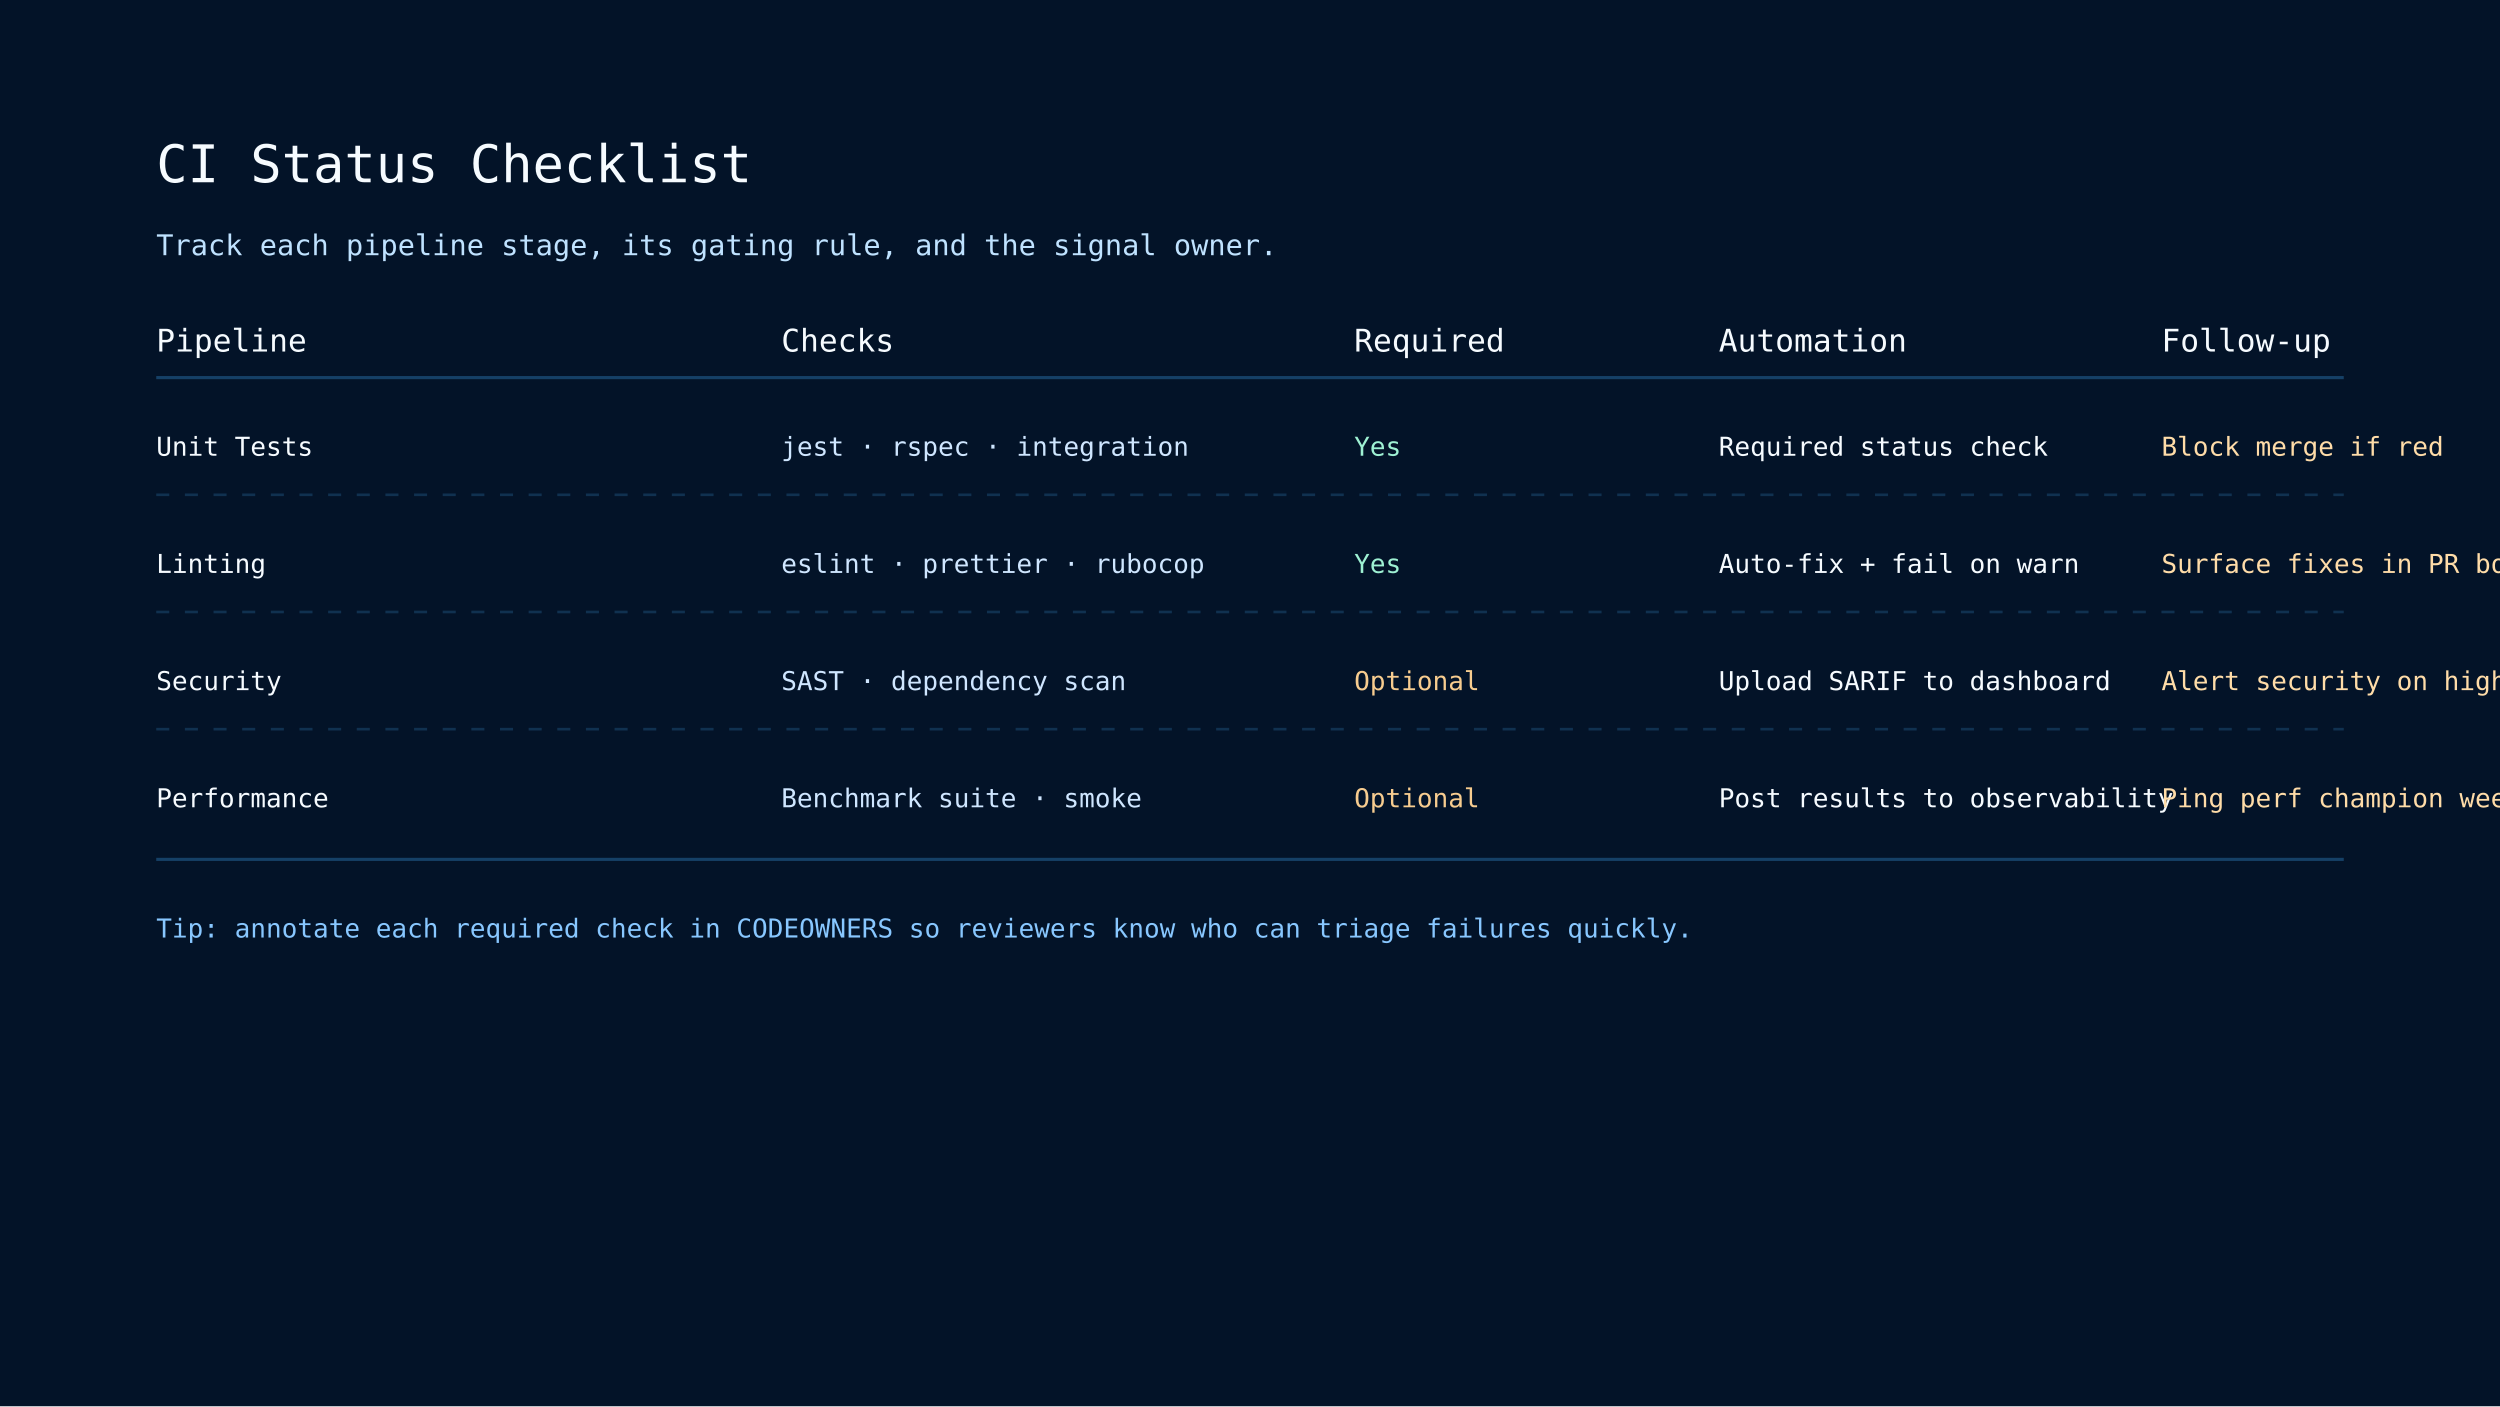
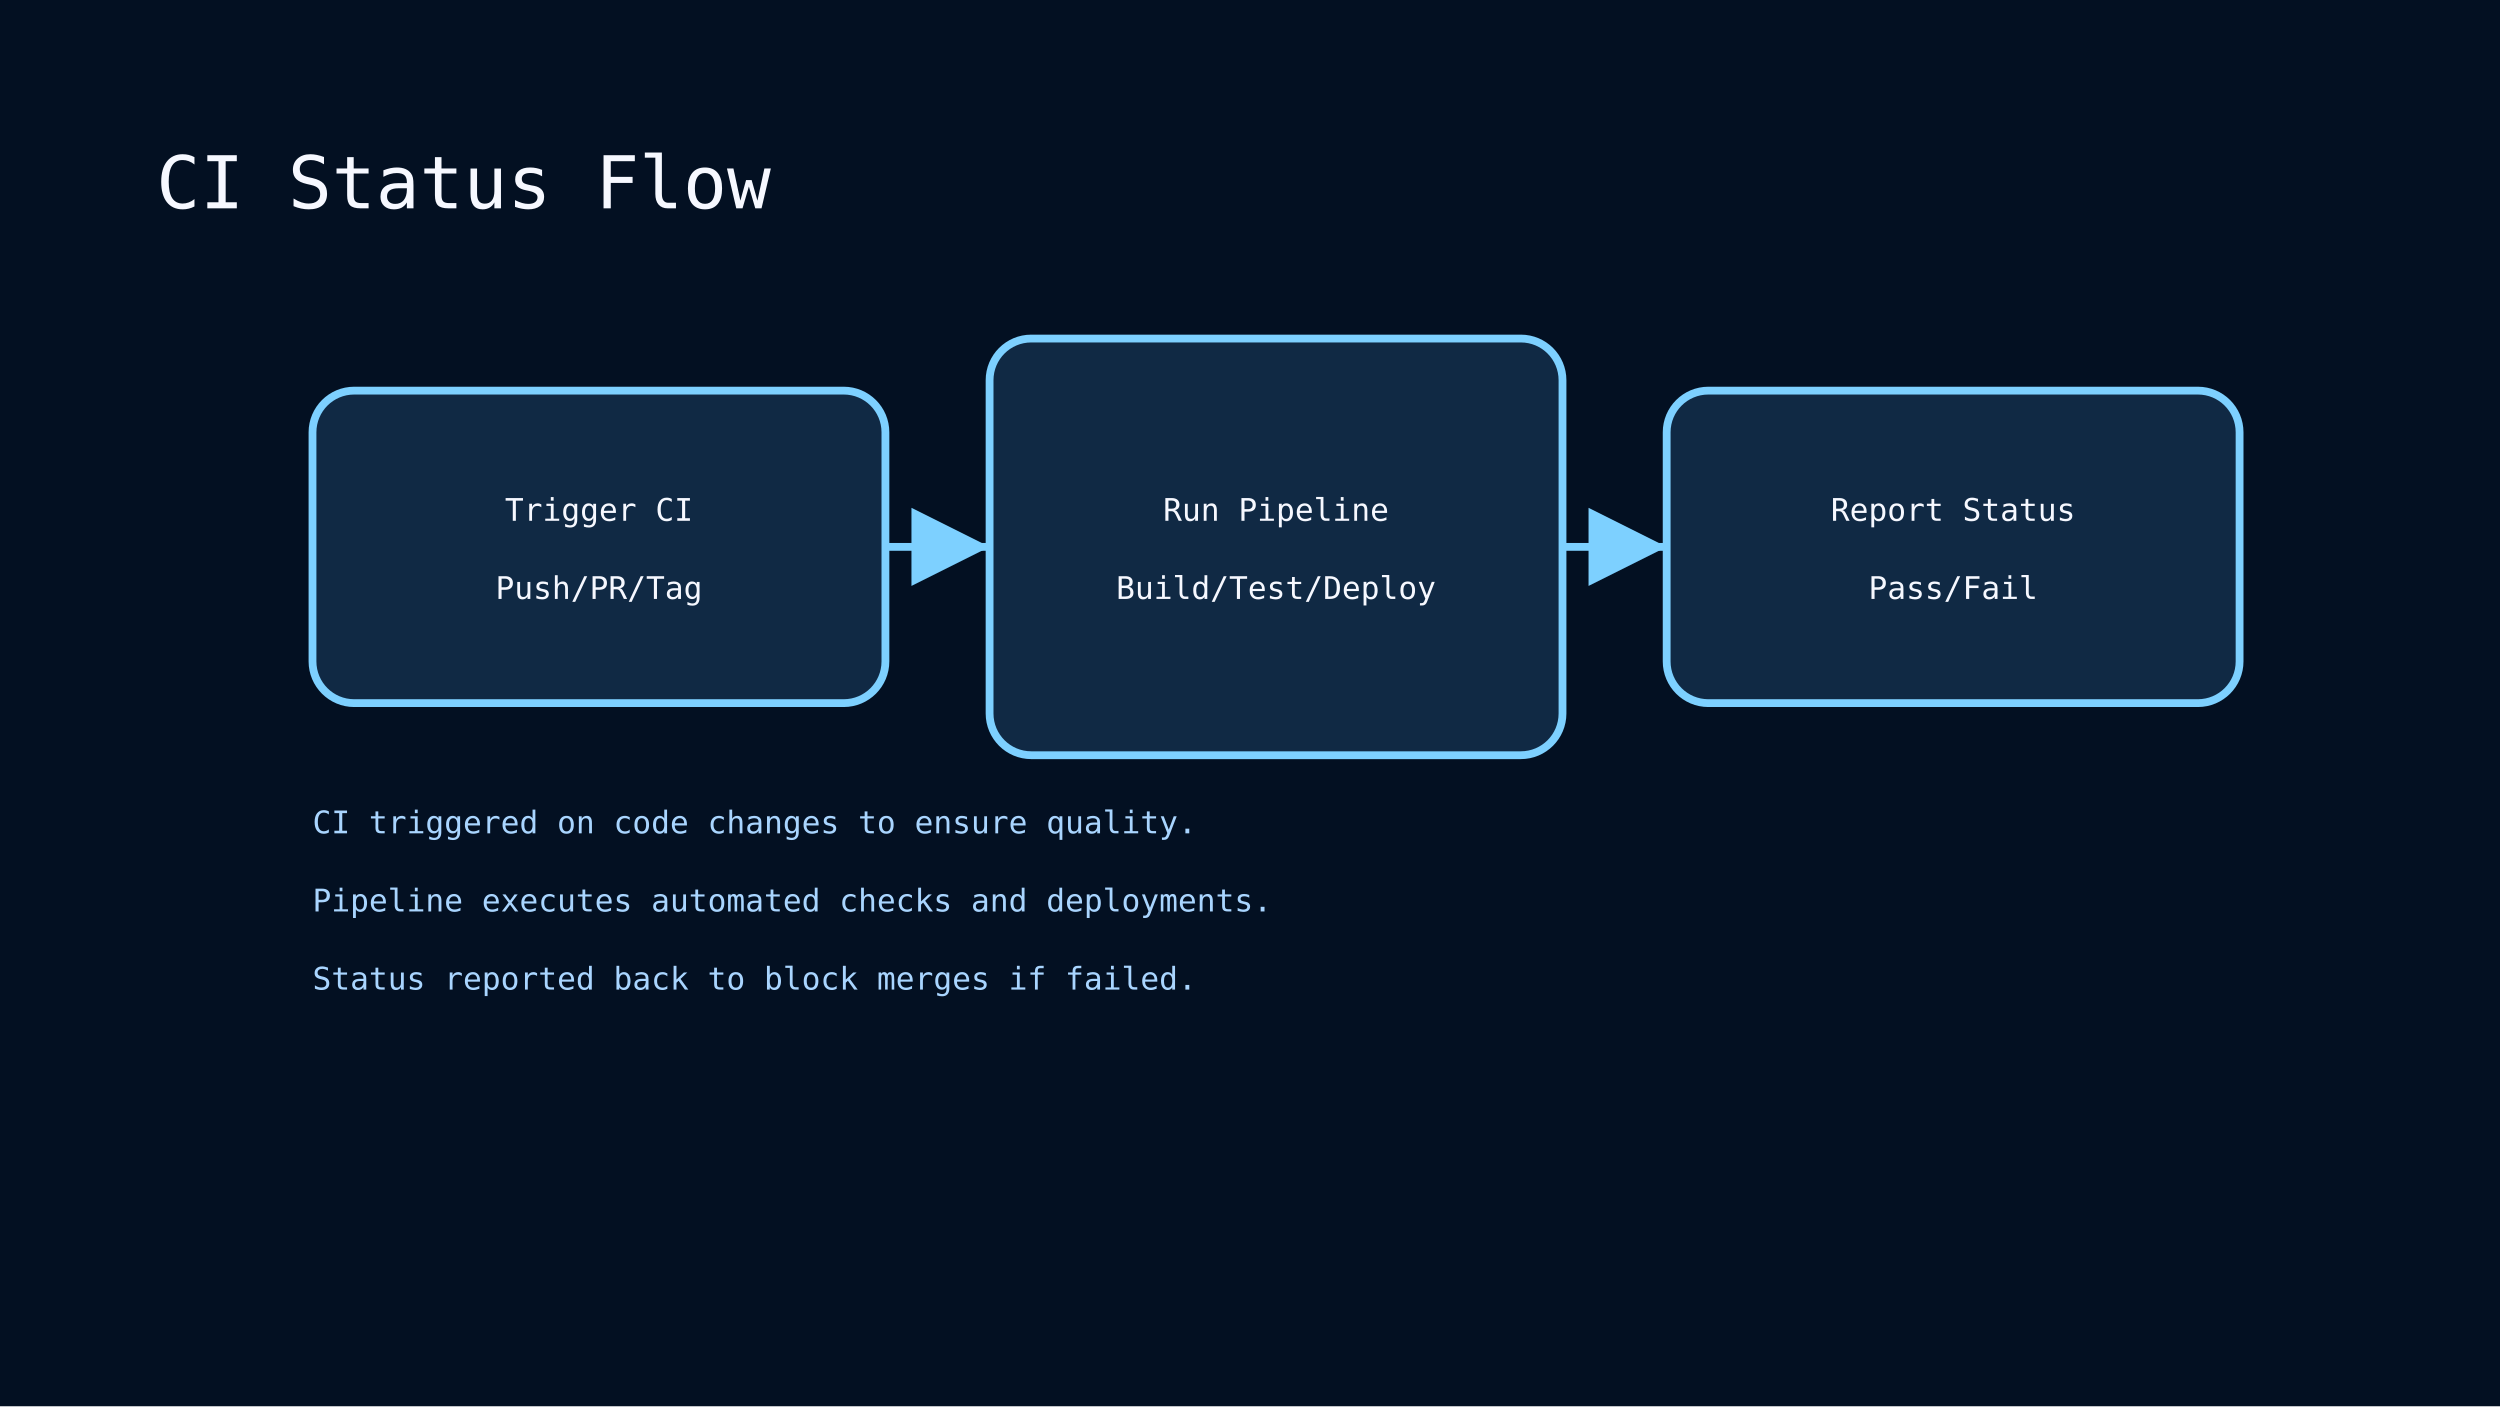
<svg xmlns="http://www.w3.org/2000/svg" viewBox="0 0 960 540">
-   <rect width="960" height="540" fill="#031328" />
-   <text x="60" y="70" fill="#f6fbff" font-family="'Fira Code', monospace" font-size="20">CI Status Checklist</text>
-   <text x="60" y="98" fill="#bfe2ff" font-family="'Fira Code', monospace" font-size="11">Track each pipeline stage, its gating rule, and the signal owner.</text>
-   <g font-family="'Fira Code', monospace" fill="#f6fbff">
-     <text x="60" y="135" font-size="12">Pipeline</text>
-     <text x="300" y="135" font-size="12">Checks</text>
-     <text x="520" y="135" font-size="12">Required</text>
-     <text x="660" y="135" font-size="12">Automation</text>
-     <text x="830" y="135" font-size="12">Follow-up</text>
+   <rect width="960" height="540" fill="#031022" />
+   <text x="60" y="80" fill="#f6f8ff" font-family="'Fira Code', monospace" font-size="28">CI Status Flow</text>
+   <g fill="#102944" stroke="#7dd0ff" stroke-width="3">
+     <rect x="120" y="150" width="220" height="120" rx="16" />
+     <rect x="380" y="130" width="220" height="160" rx="16" />
+     <rect x="640" y="150" width="220" height="120" rx="16" />
  </g>
-   <line x1="60" y1="145" x2="900" y2="145" stroke="#154066" stroke-width="1.2" />
-   <g font-family="'Fira Code', monospace" font-size="10">
-     <text x="60" y="175" fill="#f6fbff">Unit Tests</text>
-     <text x="300" y="175" fill="#cfe6ff">jest · rspec · integration</text>
-     <text x="520" y="175" fill="#9ef1d3">Yes</text>
-     <text x="660" y="175" fill="#f6fbff">Required status check</text>
-     <text x="830" y="175" fill="#ffdca8">Block merge if red</text>
-     <line x1="60" y1="190" x2="900" y2="190" stroke="#103150" stroke-width="1" stroke-dasharray="5 6" />
-     <text x="60" y="220" fill="#f6fbff">Linting</text>
-     <text x="300" y="220" fill="#cfe6ff">eslint · prettier · rubocop</text>
-     <text x="520" y="220" fill="#9ef1d3">Yes</text>
-     <text x="660" y="220" fill="#f6fbff">Auto-fix + fail on warn</text>
-     <text x="830" y="220" fill="#ffdca8">Surface fixes in PR bot</text>
-     <line x1="60" y1="235" x2="900" y2="235" stroke="#103150" stroke-width="1" stroke-dasharray="5 6" />
-     <text x="60" y="265" fill="#f6fbff">Security</text>
-     <text x="300" y="265" fill="#cfe6ff">SAST · dependency scan</text>
-     <text x="520" y="265" fill="#f7cc8f">Optional</text>
-     <text x="660" y="265" fill="#f6fbff">Upload SARIF to dashboard</text>
-     <text x="830" y="265" fill="#ffdca8">Alert security on high risk</text>
-     <line x1="60" y1="280" x2="900" y2="280" stroke="#103150" stroke-width="1" stroke-dasharray="5 6" />
-     <text x="60" y="310" fill="#f6fbff">Performance</text>
-     <text x="300" y="310" fill="#cfe6ff">Benchmark suite · smoke</text>
-     <text x="520" y="310" fill="#f7cc8f">Optional</text>
-     <text x="660" y="310" fill="#f6fbff">Post results to observability</text>
-     <text x="830" y="310" fill="#ffdca8">Ping perf champion weekly</text>
+   <g fill="#f6f8ff" font-family="'Fira Code', monospace" font-size="12" text-anchor="middle">
+     <text x="230" y="200">Trigger CI</text>
+     <text x="230" y="230">Push/PR/Tag</text>
+     <text x="490" y="200">Run Pipeline</text>
+     <text x="490" y="230">Build/Test/Deploy</text>
+     <text x="750" y="200">Report Status</text>
+     <text x="750" y="230">Pass/Fail</text>
  </g>
-   <line x1="60" y1="330" x2="900" y2="330" stroke="#154066" stroke-width="1.2" />
-   <text x="60" y="360" fill="#88c7ff" font-family="'Fira Code', monospace" font-size="10">Tip: annotate each required check in CODEOWNERS so reviewers know who can triage failures quickly.</text>
+   <g stroke="#7dd0ff" stroke-width="3" marker-end="url(#arrow)">
+     <line x1="340" y1="210" x2="380" y2="210" />
+     <line x1="600" y1="210" x2="640" y2="210" />
+   </g>
+   <g fill="#a9d5ff" font-family="'Fira Code', monospace" font-size="12">
+     <text x="120" y="320">CI triggered on code changes to ensure quality.</text>
+     <text x="120" y="350">Pipeline executes automated checks and deployments.</text>
+     <text x="120" y="380">Status reported back to block merges if failed.</text>
+   </g>
+   <defs>
+     <marker id="arrow" markerWidth="10" markerHeight="10" refX="10" refY="5" orient="auto">
+       <path d="M0,0 L10,5 L0,10 z" fill="#7dd0ff" />
+     </marker>
+   </defs>
</svg>
